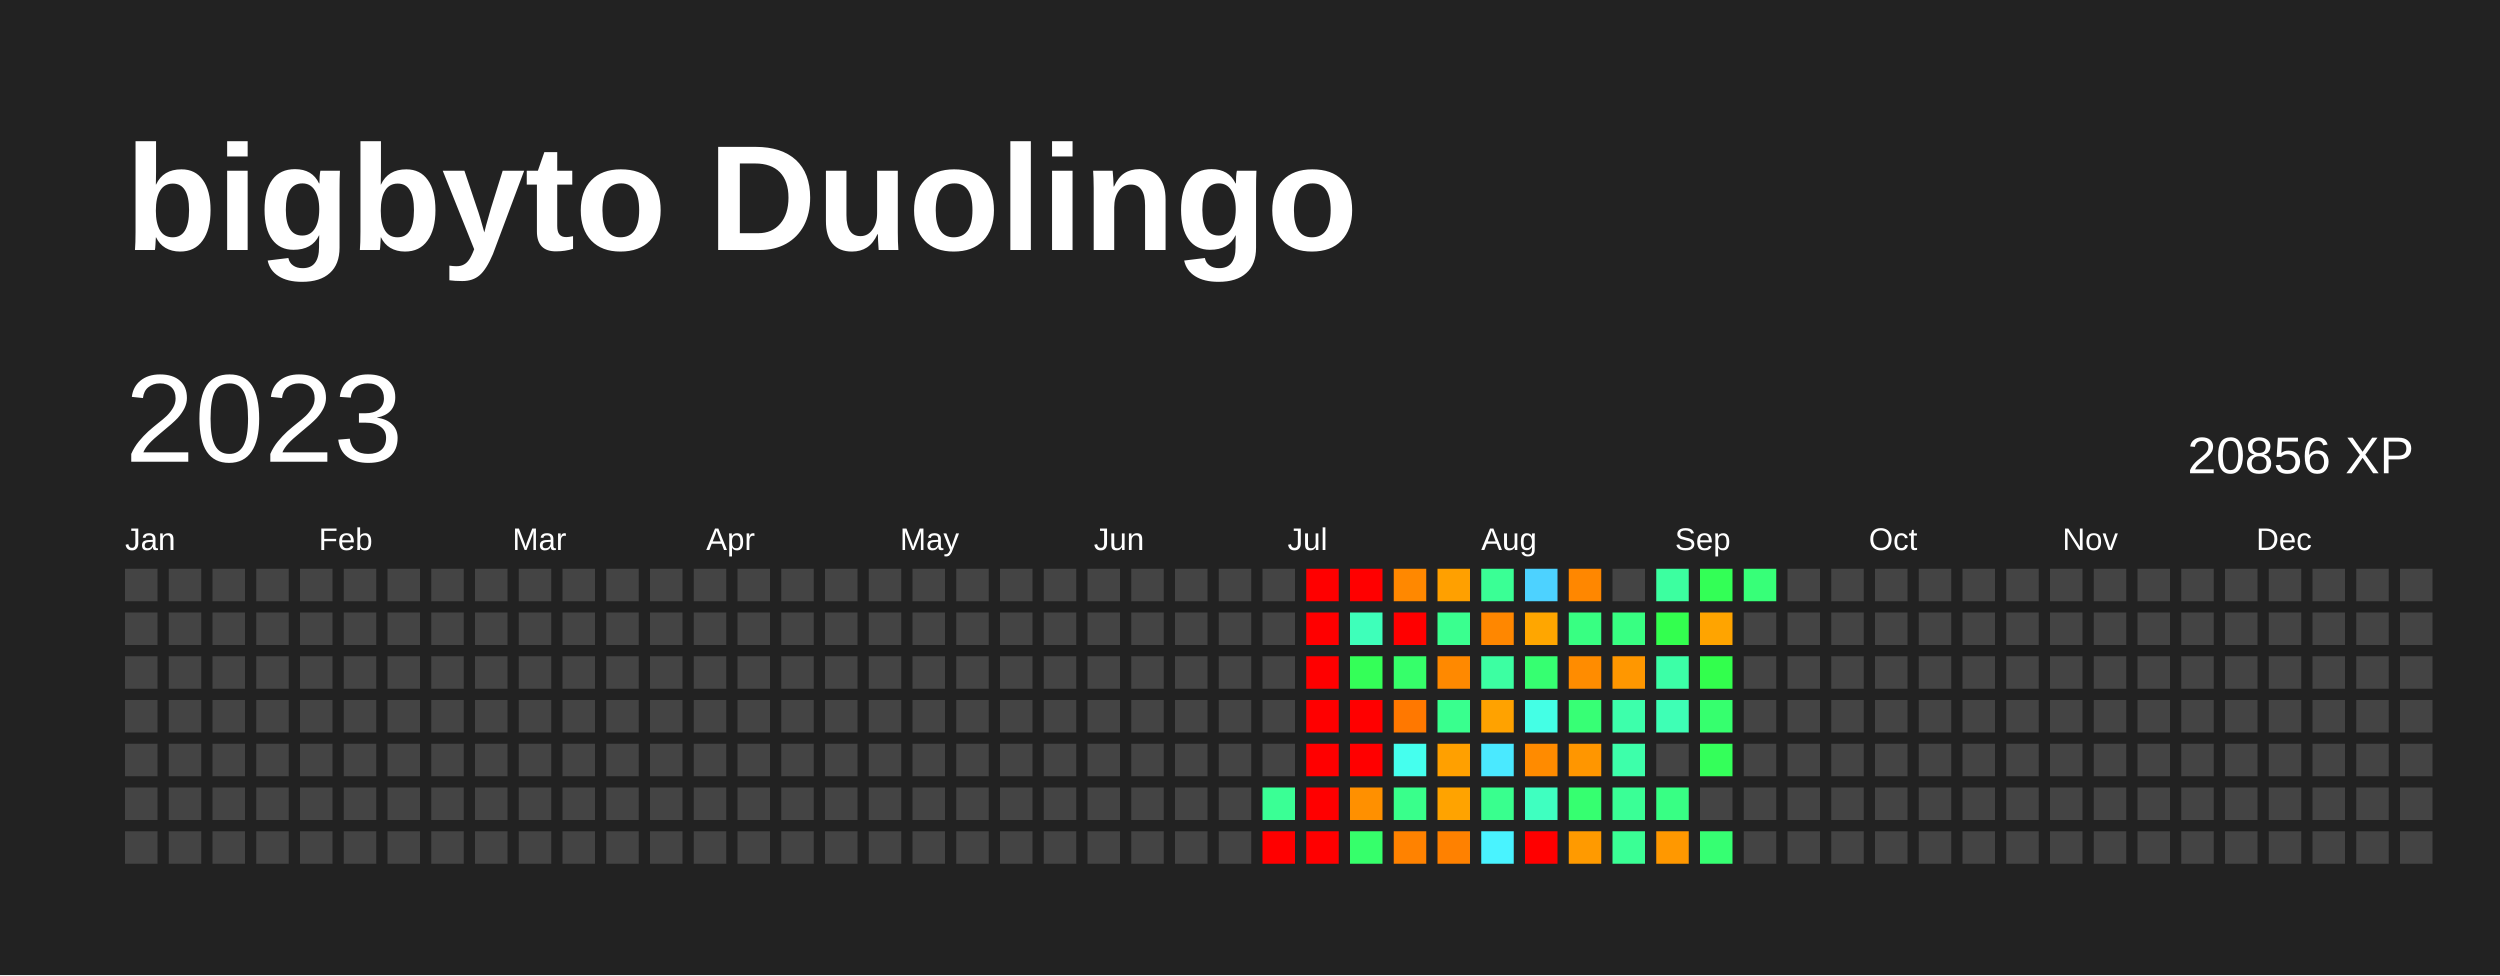
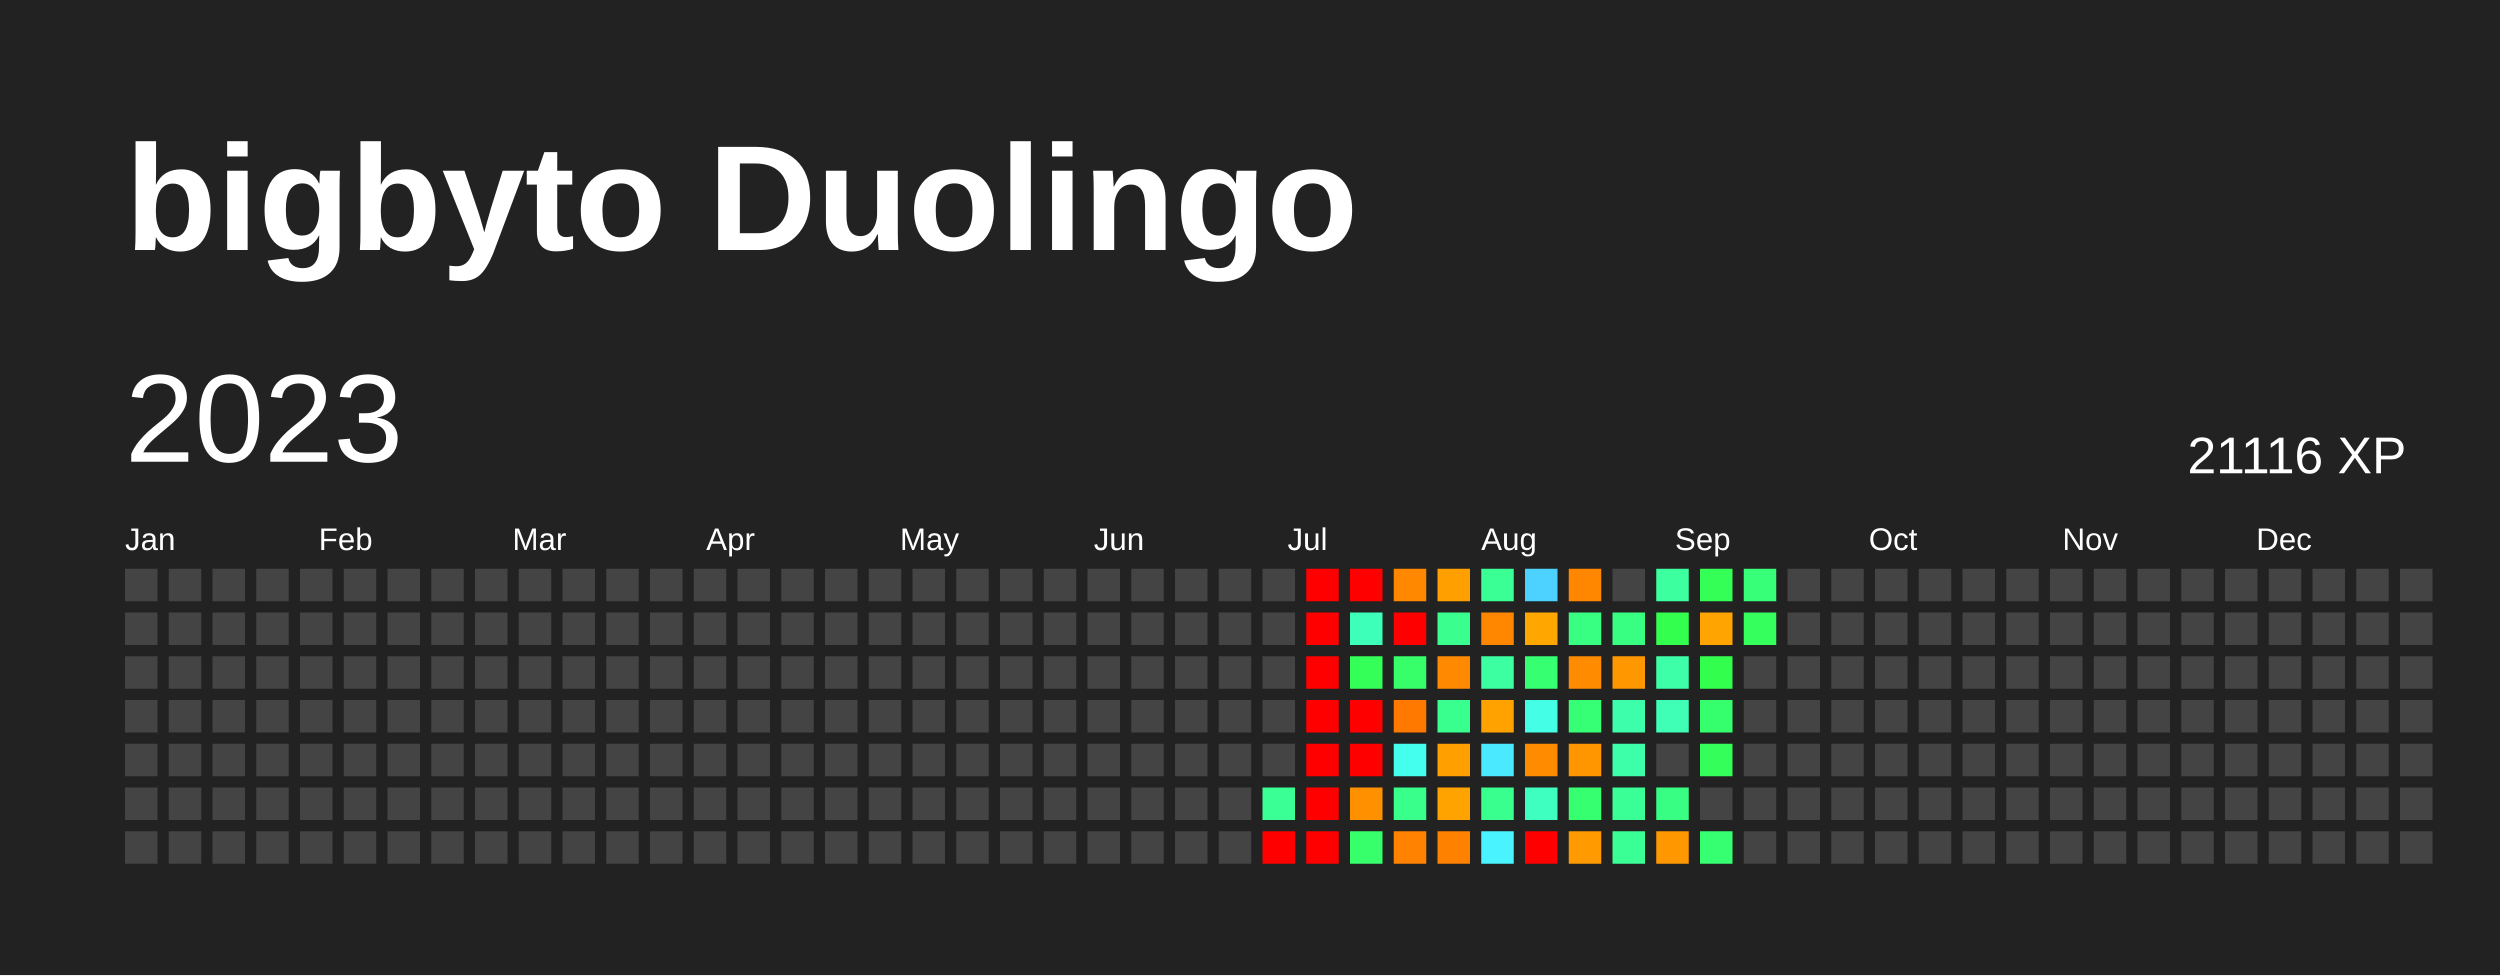
<svg xmlns="http://www.w3.org/2000/svg" baseProfile="full" height="78mm" version="1.1" viewBox="0,0,200,78" width="200mm">
  <defs />
  <rect fill="#222222" height="78" width="200" x="0" y="0" />
  <text fill="#FFFFFF" style="font-size:12px; font-family:Arial; font-weight:bold;" x="10" y="20">bigbyto Duolingo</text>
  <text dominant-baseline="hanging" fill="#FFFFFF" style="font-size:10.0px; font-family:Arial;" x="10" y="30">2023</text>
-   <text dominant-baseline="hanging" fill="#FFFFFF" style="font-size:4.125px; font-family:Arial;" x="175" y="35">20856 XP</text>
+   <text dominant-baseline="hanging" fill="#FFFFFF" style="font-size:4.125px; font-family:Arial;" x="175" y="35">21116 XP</text>
  <text fill="#FFFFFF" style="font-size:2.5px; font-family:Arial" x="10.0" y="44">Jan</text>
  <text fill="#FFFFFF" style="font-size:2.5px; font-family:Arial" x="25.5" y="44">Feb</text>
  <text fill="#FFFFFF" style="font-size:2.5px; font-family:Arial" x="41.0" y="44">Mar</text>
  <text fill="#FFFFFF" style="font-size:2.5px; font-family:Arial" x="56.5" y="44">Apr</text>
  <text fill="#FFFFFF" style="font-size:2.5px; font-family:Arial" x="72.0" y="44">May</text>
  <text fill="#FFFFFF" style="font-size:2.5px; font-family:Arial" x="87.5" y="44">Jun</text>
  <text fill="#FFFFFF" style="font-size:2.5px; font-family:Arial" x="103.0" y="44">Jul</text>
  <text fill="#FFFFFF" style="font-size:2.5px; font-family:Arial" x="118.5" y="44">Aug</text>
  <text fill="#FFFFFF" style="font-size:2.5px; font-family:Arial" x="134.0" y="44">Sep</text>
  <text fill="#FFFFFF" style="font-size:2.5px; font-family:Arial" x="149.5" y="44">Oct</text>
  <text fill="#FFFFFF" style="font-size:2.5px; font-family:Arial" x="165.0" y="44">Nov</text>
  <text fill="#FFFFFF" style="font-size:2.5px; font-family:Arial" x="180.5" y="44">Dec</text>
  <rect fill="#444444" height="2.6" width="2.6" x="10.0" y="45.5" />
  <rect fill="#444444" height="2.6" width="2.6" x="10.0" y="49.0" />
  <rect fill="#444444" height="2.6" width="2.6" x="10.0" y="52.5" />
  <rect fill="#444444" height="2.6" width="2.6" x="10.0" y="56.0" />
  <rect fill="#444444" height="2.6" width="2.6" x="10.0" y="59.5" />
  <rect fill="#444444" height="2.6" width="2.6" x="10.0" y="63.0" />
  <rect fill="#444444" height="2.6" width="2.6" x="10.0" y="66.5" />
  <rect fill="#444444" height="2.6" width="2.6" x="13.5" y="45.5" />
  <rect fill="#444444" height="2.6" width="2.6" x="13.5" y="49.0" />
  <rect fill="#444444" height="2.6" width="2.6" x="13.5" y="52.5" />
  <rect fill="#444444" height="2.6" width="2.6" x="13.5" y="56.0" />
  <rect fill="#444444" height="2.6" width="2.6" x="13.5" y="59.5" />
  <rect fill="#444444" height="2.6" width="2.6" x="13.5" y="63.0" />
  <rect fill="#444444" height="2.6" width="2.6" x="13.5" y="66.5" />
  <rect fill="#444444" height="2.6" width="2.6" x="17.0" y="45.5" />
  <rect fill="#444444" height="2.6" width="2.6" x="17.0" y="49.0" />
  <rect fill="#444444" height="2.6" width="2.6" x="17.0" y="52.5" />
  <rect fill="#444444" height="2.6" width="2.6" x="17.0" y="56.0" />
  <rect fill="#444444" height="2.6" width="2.6" x="17.0" y="59.5" />
  <rect fill="#444444" height="2.6" width="2.6" x="17.0" y="63.0" />
  <rect fill="#444444" height="2.6" width="2.6" x="17.0" y="66.5" />
  <rect fill="#444444" height="2.6" width="2.6" x="20.5" y="45.5" />
  <rect fill="#444444" height="2.6" width="2.6" x="20.5" y="49.0" />
  <rect fill="#444444" height="2.6" width="2.6" x="20.5" y="52.5" />
  <rect fill="#444444" height="2.6" width="2.6" x="20.5" y="56.0" />
  <rect fill="#444444" height="2.6" width="2.6" x="20.5" y="59.5" />
  <rect fill="#444444" height="2.6" width="2.6" x="20.5" y="63.0" />
  <rect fill="#444444" height="2.6" width="2.6" x="20.5" y="66.5" />
  <rect fill="#444444" height="2.6" width="2.6" x="24.0" y="45.5" />
  <rect fill="#444444" height="2.6" width="2.6" x="24.0" y="49.0" />
  <rect fill="#444444" height="2.6" width="2.6" x="24.0" y="52.5" />
  <rect fill="#444444" height="2.6" width="2.6" x="24.0" y="56.0" />
  <rect fill="#444444" height="2.6" width="2.6" x="24.0" y="59.5" />
  <rect fill="#444444" height="2.6" width="2.6" x="24.0" y="63.0" />
  <rect fill="#444444" height="2.6" width="2.6" x="24.0" y="66.5" />
  <rect fill="#444444" height="2.6" width="2.6" x="27.5" y="45.5" />
  <rect fill="#444444" height="2.6" width="2.6" x="27.5" y="49.0" />
  <rect fill="#444444" height="2.6" width="2.6" x="27.5" y="52.5" />
  <rect fill="#444444" height="2.6" width="2.6" x="27.5" y="56.0" />
  <rect fill="#444444" height="2.6" width="2.6" x="27.5" y="59.5" />
  <rect fill="#444444" height="2.6" width="2.6" x="27.5" y="63.0" />
  <rect fill="#444444" height="2.6" width="2.6" x="27.5" y="66.5" />
  <rect fill="#444444" height="2.6" width="2.6" x="31.0" y="45.5" />
  <rect fill="#444444" height="2.6" width="2.6" x="31.0" y="49.0" />
  <rect fill="#444444" height="2.6" width="2.6" x="31.0" y="52.5" />
  <rect fill="#444444" height="2.6" width="2.6" x="31.0" y="56.0" />
  <rect fill="#444444" height="2.6" width="2.6" x="31.0" y="59.5" />
  <rect fill="#444444" height="2.6" width="2.6" x="31.0" y="63.0" />
  <rect fill="#444444" height="2.6" width="2.6" x="31.0" y="66.5" />
  <rect fill="#444444" height="2.6" width="2.6" x="34.5" y="45.5" />
  <rect fill="#444444" height="2.6" width="2.6" x="34.5" y="49.0" />
  <rect fill="#444444" height="2.6" width="2.6" x="34.5" y="52.5" />
  <rect fill="#444444" height="2.6" width="2.6" x="34.5" y="56.0" />
  <rect fill="#444444" height="2.6" width="2.6" x="34.5" y="59.5" />
  <rect fill="#444444" height="2.6" width="2.6" x="34.5" y="63.0" />
  <rect fill="#444444" height="2.6" width="2.6" x="34.5" y="66.5" />
  <rect fill="#444444" height="2.6" width="2.6" x="38.0" y="45.5" />
  <rect fill="#444444" height="2.6" width="2.6" x="38.0" y="49.0" />
  <rect fill="#444444" height="2.6" width="2.6" x="38.0" y="52.5" />
  <rect fill="#444444" height="2.6" width="2.6" x="38.0" y="56.0" />
  <rect fill="#444444" height="2.6" width="2.6" x="38.0" y="59.5" />
  <rect fill="#444444" height="2.6" width="2.6" x="38.0" y="63.0" />
  <rect fill="#444444" height="2.6" width="2.6" x="38.0" y="66.5" />
  <rect fill="#444444" height="2.6" width="2.6" x="41.5" y="45.5" />
  <rect fill="#444444" height="2.6" width="2.6" x="41.5" y="49.0" />
  <rect fill="#444444" height="2.6" width="2.6" x="41.5" y="52.5" />
  <rect fill="#444444" height="2.6" width="2.6" x="41.5" y="56.0" />
  <rect fill="#444444" height="2.6" width="2.6" x="41.5" y="59.5" />
  <rect fill="#444444" height="2.6" width="2.6" x="41.5" y="63.0" />
  <rect fill="#444444" height="2.6" width="2.6" x="41.5" y="66.5" />
  <rect fill="#444444" height="2.6" width="2.6" x="45.0" y="45.5" />
  <rect fill="#444444" height="2.6" width="2.6" x="45.0" y="49.0" />
  <rect fill="#444444" height="2.6" width="2.6" x="45.0" y="52.5" />
  <rect fill="#444444" height="2.6" width="2.6" x="45.0" y="56.0" />
  <rect fill="#444444" height="2.6" width="2.6" x="45.0" y="59.5" />
  <rect fill="#444444" height="2.6" width="2.6" x="45.0" y="63.0" />
  <rect fill="#444444" height="2.6" width="2.6" x="45.0" y="66.5" />
  <rect fill="#444444" height="2.6" width="2.6" x="48.5" y="45.5" />
  <rect fill="#444444" height="2.6" width="2.6" x="48.5" y="49.0" />
  <rect fill="#444444" height="2.6" width="2.6" x="48.5" y="52.5" />
  <rect fill="#444444" height="2.6" width="2.6" x="48.5" y="56.0" />
  <rect fill="#444444" height="2.6" width="2.6" x="48.5" y="59.5" />
  <rect fill="#444444" height="2.6" width="2.6" x="48.5" y="63.0" />
  <rect fill="#444444" height="2.6" width="2.6" x="48.5" y="66.5" />
  <rect fill="#444444" height="2.6" width="2.6" x="52.0" y="45.5" />
  <rect fill="#444444" height="2.6" width="2.6" x="52.0" y="49.0" />
  <rect fill="#444444" height="2.6" width="2.6" x="52.0" y="52.5" />
  <rect fill="#444444" height="2.6" width="2.6" x="52.0" y="56.0" />
  <rect fill="#444444" height="2.6" width="2.6" x="52.0" y="59.5" />
  <rect fill="#444444" height="2.6" width="2.6" x="52.0" y="63.0" />
  <rect fill="#444444" height="2.6" width="2.6" x="52.0" y="66.5" />
  <rect fill="#444444" height="2.6" width="2.6" x="55.5" y="45.5" />
  <rect fill="#444444" height="2.6" width="2.6" x="55.5" y="49.0" />
  <rect fill="#444444" height="2.6" width="2.6" x="55.5" y="52.5" />
  <rect fill="#444444" height="2.6" width="2.6" x="55.5" y="56.0" />
  <rect fill="#444444" height="2.6" width="2.6" x="55.5" y="59.5" />
  <rect fill="#444444" height="2.6" width="2.6" x="55.5" y="63.0" />
  <rect fill="#444444" height="2.6" width="2.6" x="55.5" y="66.5" />
  <rect fill="#444444" height="2.6" width="2.6" x="59.0" y="45.5" />
  <rect fill="#444444" height="2.6" width="2.6" x="59.0" y="49.0" />
  <rect fill="#444444" height="2.6" width="2.6" x="59.0" y="52.5" />
  <rect fill="#444444" height="2.6" width="2.6" x="59.0" y="56.0" />
  <rect fill="#444444" height="2.6" width="2.6" x="59.0" y="59.5" />
  <rect fill="#444444" height="2.6" width="2.6" x="59.0" y="63.0" />
  <rect fill="#444444" height="2.6" width="2.6" x="59.0" y="66.5" />
  <rect fill="#444444" height="2.6" width="2.6" x="62.5" y="45.5" />
  <rect fill="#444444" height="2.6" width="2.6" x="62.5" y="49.0" />
  <rect fill="#444444" height="2.6" width="2.6" x="62.5" y="52.5" />
  <rect fill="#444444" height="2.6" width="2.6" x="62.5" y="56.0" />
  <rect fill="#444444" height="2.6" width="2.6" x="62.5" y="59.5" />
  <rect fill="#444444" height="2.6" width="2.6" x="62.5" y="63.0" />
  <rect fill="#444444" height="2.6" width="2.6" x="62.5" y="66.5" />
  <rect fill="#444444" height="2.6" width="2.6" x="66.0" y="45.5" />
  <rect fill="#444444" height="2.6" width="2.6" x="66.0" y="49.0" />
  <rect fill="#444444" height="2.6" width="2.6" x="66.0" y="52.5" />
  <rect fill="#444444" height="2.6" width="2.6" x="66.0" y="56.0" />
  <rect fill="#444444" height="2.6" width="2.6" x="66.0" y="59.5" />
  <rect fill="#444444" height="2.6" width="2.6" x="66.0" y="63.0" />
  <rect fill="#444444" height="2.6" width="2.6" x="66.0" y="66.5" />
  <rect fill="#444444" height="2.6" width="2.6" x="69.5" y="45.5" />
  <rect fill="#444444" height="2.6" width="2.6" x="69.5" y="49.0" />
  <rect fill="#444444" height="2.6" width="2.6" x="69.5" y="52.5" />
  <rect fill="#444444" height="2.6" width="2.6" x="69.5" y="56.0" />
  <rect fill="#444444" height="2.6" width="2.6" x="69.5" y="59.5" />
  <rect fill="#444444" height="2.6" width="2.6" x="69.5" y="63.0" />
  <rect fill="#444444" height="2.6" width="2.6" x="69.5" y="66.5" />
  <rect fill="#444444" height="2.6" width="2.6" x="73.0" y="45.5" />
  <rect fill="#444444" height="2.6" width="2.6" x="73.0" y="49.0" />
  <rect fill="#444444" height="2.6" width="2.6" x="73.0" y="52.5" />
  <rect fill="#444444" height="2.6" width="2.6" x="73.0" y="56.0" />
  <rect fill="#444444" height="2.6" width="2.6" x="73.0" y="59.5" />
  <rect fill="#444444" height="2.6" width="2.6" x="73.0" y="63.0" />
  <rect fill="#444444" height="2.6" width="2.6" x="73.0" y="66.5" />
  <rect fill="#444444" height="2.6" width="2.6" x="76.5" y="45.5" />
  <rect fill="#444444" height="2.6" width="2.6" x="76.5" y="49.0" />
  <rect fill="#444444" height="2.6" width="2.6" x="76.5" y="52.5" />
  <rect fill="#444444" height="2.6" width="2.6" x="76.5" y="56.0" />
  <rect fill="#444444" height="2.6" width="2.6" x="76.5" y="59.5" />
  <rect fill="#444444" height="2.6" width="2.6" x="76.5" y="63.0" />
  <rect fill="#444444" height="2.6" width="2.6" x="76.5" y="66.5" />
  <rect fill="#444444" height="2.6" width="2.6" x="80.0" y="45.5" />
  <rect fill="#444444" height="2.6" width="2.6" x="80.0" y="49.0" />
  <rect fill="#444444" height="2.6" width="2.6" x="80.0" y="52.5" />
  <rect fill="#444444" height="2.6" width="2.6" x="80.0" y="56.0" />
  <rect fill="#444444" height="2.6" width="2.6" x="80.0" y="59.5" />
  <rect fill="#444444" height="2.6" width="2.6" x="80.0" y="63.0" />
  <rect fill="#444444" height="2.6" width="2.6" x="80.0" y="66.5" />
  <rect fill="#444444" height="2.6" width="2.6" x="83.5" y="45.5" />
  <rect fill="#444444" height="2.6" width="2.6" x="83.5" y="49.0" />
  <rect fill="#444444" height="2.6" width="2.6" x="83.5" y="52.5" />
  <rect fill="#444444" height="2.6" width="2.6" x="83.5" y="56.0" />
  <rect fill="#444444" height="2.6" width="2.6" x="83.5" y="59.5" />
  <rect fill="#444444" height="2.6" width="2.6" x="83.5" y="63.0" />
  <rect fill="#444444" height="2.6" width="2.6" x="83.5" y="66.5" />
  <rect fill="#444444" height="2.6" width="2.6" x="87.0" y="45.5" />
  <rect fill="#444444" height="2.6" width="2.6" x="87.0" y="49.0" />
  <rect fill="#444444" height="2.6" width="2.6" x="87.0" y="52.5" />
  <rect fill="#444444" height="2.6" width="2.6" x="87.0" y="56.0" />
  <rect fill="#444444" height="2.6" width="2.6" x="87.0" y="59.5" />
  <rect fill="#444444" height="2.6" width="2.6" x="87.0" y="63.0" />
  <rect fill="#444444" height="2.6" width="2.6" x="87.0" y="66.5" />
  <rect fill="#444444" height="2.6" width="2.6" x="90.5" y="45.5" />
  <rect fill="#444444" height="2.6" width="2.6" x="90.5" y="49.0" />
  <rect fill="#444444" height="2.6" width="2.6" x="90.5" y="52.5" />
  <rect fill="#444444" height="2.6" width="2.6" x="90.5" y="56.0" />
  <rect fill="#444444" height="2.6" width="2.6" x="90.5" y="59.5" />
  <rect fill="#444444" height="2.6" width="2.6" x="90.5" y="63.0" />
  <rect fill="#444444" height="2.6" width="2.6" x="90.5" y="66.5" />
  <rect fill="#444444" height="2.6" width="2.6" x="94.0" y="45.5" />
  <rect fill="#444444" height="2.6" width="2.6" x="94.0" y="49.0" />
  <rect fill="#444444" height="2.6" width="2.6" x="94.0" y="52.5" />
  <rect fill="#444444" height="2.6" width="2.6" x="94.0" y="56.0" />
  <rect fill="#444444" height="2.6" width="2.6" x="94.0" y="59.5" />
  <rect fill="#444444" height="2.6" width="2.6" x="94.0" y="63.0" />
  <rect fill="#444444" height="2.6" width="2.6" x="94.0" y="66.5" />
  <rect fill="#444444" height="2.6" width="2.6" x="97.5" y="45.5" />
  <rect fill="#444444" height="2.6" width="2.6" x="97.5" y="49.0" />
  <rect fill="#444444" height="2.6" width="2.6" x="97.5" y="52.5" />
  <rect fill="#444444" height="2.6" width="2.6" x="97.5" y="56.0" />
  <rect fill="#444444" height="2.6" width="2.6" x="97.5" y="59.5" />
  <rect fill="#444444" height="2.6" width="2.6" x="97.5" y="63.0" />
  <rect fill="#444444" height="2.6" width="2.6" x="97.5" y="66.5" />
  <rect fill="#444444" height="2.6" width="2.6" x="101.0" y="45.5" />
  <rect fill="#444444" height="2.6" width="2.6" x="101.0" y="49.0" />
  <rect fill="#444444" height="2.6" width="2.6" x="101.0" y="52.5" />
  <rect fill="#444444" height="2.6" width="2.6" x="101.0" y="56.0" />
  <rect fill="#444444" height="2.6" width="2.6" x="101.0" y="59.5" />
  <rect fill="#3aff95" height="2.6" width="2.6" x="101.0" y="63.0" />
  <rect fill="red" height="2.6" width="2.6" x="101.0" y="66.5" />
  <rect fill="red" height="2.6" width="2.6" x="104.5" y="45.5" />
  <rect fill="red" height="2.6" width="2.6" x="104.5" y="49.0" />
  <rect fill="red" height="2.6" width="2.6" x="104.5" y="52.5" />
  <rect fill="red" height="2.6" width="2.6" x="104.5" y="56.0" />
  <rect fill="red" height="2.6" width="2.6" x="104.5" y="59.5" />
  <rect fill="red" height="2.6" width="2.6" x="104.5" y="63.0" />
  <rect fill="red" height="2.6" width="2.6" x="104.5" y="66.5" />
  <rect fill="red" height="2.6" width="2.6" x="108.0" y="45.5" />
  <rect fill="#3effba" height="2.6" width="2.6" x="108.0" y="49.0" />
  <rect fill="#34ff58" height="2.6" width="2.6" x="108.0" y="52.5" />
  <rect fill="red" height="2.6" width="2.6" x="108.0" y="56.0" />
  <rect fill="red" height="2.6" width="2.6" x="108.0" y="59.5" />
  <rect fill="#ff9000" height="2.6" width="2.6" x="108.0" y="63.0" />
  <rect fill="#36ff6b" height="2.6" width="2.6" x="108.0" y="66.5" />
  <rect fill="#ff8800" height="2.6" width="2.6" x="111.5" y="45.5" />
  <rect fill="red" height="2.6" width="2.6" x="111.5" y="49.0" />
  <rect fill="#36ff6a" height="2.6" width="2.6" x="111.5" y="52.5" />
  <rect fill="#ff7800" height="2.6" width="2.6" x="111.5" y="56.0" />
  <rect fill="#45ffee" height="2.6" width="2.6" x="111.5" y="59.5" />
  <rect fill="#39ff8b" height="2.6" width="2.6" x="111.5" y="63.0" />
  <rect fill="#ff8200" height="2.6" width="2.6" x="111.5" y="66.5" />
  <rect fill="#ffa000" height="2.6" width="2.6" x="115.0" y="45.5" />
  <rect fill="#3aff8f" height="2.6" width="2.6" x="115.0" y="49.0" />
  <rect fill="#ff8900" height="2.6" width="2.6" x="115.0" y="52.5" />
  <rect fill="#39ff8e" height="2.6" width="2.6" x="115.0" y="56.0" />
  <rect fill="#ffa000" height="2.6" width="2.6" x="115.0" y="59.5" />
  <rect fill="#ffa300" height="2.6" width="2.6" x="115.0" y="63.0" />
  <rect fill="#ff8100" height="2.6" width="2.6" x="115.0" y="66.5" />
  <rect fill="#3aff95" height="2.6" width="2.6" x="118.5" y="45.5" />
  <rect fill="#ff8700" height="2.6" width="2.6" x="118.5" y="49.0" />
  <rect fill="#3cffa2" height="2.6" width="2.6" x="118.5" y="52.5" />
  <rect fill="#ffa200" height="2.6" width="2.6" x="118.5" y="56.0" />
  <rect fill="#4ae9ff" height="2.6" width="2.6" x="118.5" y="59.5" />
  <rect fill="#39ff8e" height="2.6" width="2.6" x="118.5" y="63.0" />
  <rect fill="#49f3ff" height="2.6" width="2.6" x="118.5" y="66.5" />
  <rect fill="#4dd2ff" height="2.6" width="2.6" x="122.0" y="45.5" />
  <rect fill="#ffa600" height="2.6" width="2.6" x="122.0" y="49.0" />
  <rect fill="#36ff71" height="2.6" width="2.6" x="122.0" y="52.5" />
  <rect fill="#44ffe5" height="2.6" width="2.6" x="122.0" y="56.0" />
  <rect fill="#ff8b00" height="2.6" width="2.6" x="122.0" y="59.5" />
  <rect fill="#3fffc0" height="2.6" width="2.6" x="122.0" y="63.0" />
  <rect fill="red" height="2.6" width="2.6" x="122.0" y="66.5" />
  <rect fill="#ff8700" height="2.6" width="2.6" x="125.5" y="45.5" />
  <rect fill="#38ff82" height="2.6" width="2.6" x="125.5" y="49.0" />
  <rect fill="#ff8c00" height="2.6" width="2.6" x="125.5" y="52.5" />
  <rect fill="#37ff75" height="2.6" width="2.6" x="125.5" y="56.0" />
  <rect fill="#ff9600" height="2.6" width="2.6" x="125.5" y="59.5" />
  <rect fill="#36ff70" height="2.6" width="2.6" x="125.5" y="63.0" />
  <rect fill="#ff9a00" height="2.6" width="2.6" x="125.5" y="66.5" />
  <rect fill="#444444" height="2.6" width="2.6" x="129.0" y="45.5" />
  <rect fill="#38ff82" height="2.6" width="2.6" x="129.0" y="49.0" />
  <rect fill="#ff9700" height="2.6" width="2.6" x="129.0" y="52.5" />
  <rect fill="#3dffab" height="2.6" width="2.6" x="129.0" y="56.0" />
  <rect fill="#3dffaa" height="2.6" width="2.6" x="129.0" y="59.5" />
  <rect fill="#3aff96" height="2.6" width="2.6" x="129.0" y="63.0" />
  <rect fill="#3aff95" height="2.6" width="2.6" x="129.0" y="66.5" />
  <rect fill="#3cffa0" height="2.6" width="2.6" x="132.5" y="45.5" />
  <rect fill="#33ff4f" height="2.6" width="2.6" x="132.5" y="49.0" />
  <rect fill="#3cffa7" height="2.6" width="2.6" x="132.5" y="52.5" />
  <rect fill="#3effb5" height="2.6" width="2.6" x="132.5" y="56.0" />
  <rect fill="#444444" height="2.6" width="2.6" x="132.5" y="59.5" />
  <rect fill="#38ff84" height="2.6" width="2.6" x="132.5" y="63.0" />
  <rect fill="#ff9800" height="2.6" width="2.6" x="132.5" y="66.5" />
  <rect fill="#33ff56" height="2.6" width="2.6" x="136.0" y="45.5" />
  <rect fill="#ffa400" height="2.6" width="2.6" x="136.0" y="49.0" />
  <rect fill="#32ff4d" height="2.6" width="2.6" x="136.0" y="52.5" />
  <rect fill="#36ff6e" height="2.6" width="2.6" x="136.0" y="56.0" />
  <rect fill="#34ff5a" height="2.6" width="2.6" x="136.0" y="59.5" />
  <rect fill="#444444" height="2.6" width="2.6" x="136.0" y="63.0" />
  <rect fill="#36ff72" height="2.6" width="2.6" x="136.0" y="66.5" />
  <rect fill="#37ff78" height="2.6" width="2.6" x="139.5" y="45.5" />
-   <rect fill="#444444" height="2.6" width="2.6" x="139.5" y="49.0" />
+   <rect fill="#34ff5d" height="2.6" width="2.6" x="139.5" y="49.0" />
  <rect fill="#444444" height="2.6" width="2.6" x="139.5" y="52.5" />
  <rect fill="#444444" height="2.6" width="2.6" x="139.5" y="56.0" />
  <rect fill="#444444" height="2.6" width="2.6" x="139.5" y="59.5" />
  <rect fill="#444444" height="2.6" width="2.6" x="139.5" y="63.0" />
  <rect fill="#444444" height="2.6" width="2.6" x="139.5" y="66.5" />
  <rect fill="#444444" height="2.6" width="2.6" x="143.0" y="45.5" />
  <rect fill="#444444" height="2.6" width="2.6" x="143.0" y="49.0" />
  <rect fill="#444444" height="2.6" width="2.6" x="143.0" y="52.5" />
  <rect fill="#444444" height="2.6" width="2.6" x="143.0" y="56.0" />
  <rect fill="#444444" height="2.6" width="2.6" x="143.0" y="59.5" />
  <rect fill="#444444" height="2.6" width="2.6" x="143.0" y="63.0" />
  <rect fill="#444444" height="2.6" width="2.6" x="143.0" y="66.5" />
  <rect fill="#444444" height="2.6" width="2.6" x="146.5" y="45.5" />
  <rect fill="#444444" height="2.6" width="2.6" x="146.5" y="49.0" />
  <rect fill="#444444" height="2.6" width="2.6" x="146.5" y="52.5" />
  <rect fill="#444444" height="2.6" width="2.6" x="146.5" y="56.0" />
  <rect fill="#444444" height="2.6" width="2.6" x="146.5" y="59.5" />
  <rect fill="#444444" height="2.6" width="2.6" x="146.5" y="63.0" />
  <rect fill="#444444" height="2.6" width="2.6" x="146.5" y="66.5" />
  <rect fill="#444444" height="2.6" width="2.6" x="150.0" y="45.5" />
  <rect fill="#444444" height="2.6" width="2.6" x="150.0" y="49.0" />
  <rect fill="#444444" height="2.6" width="2.6" x="150.0" y="52.5" />
  <rect fill="#444444" height="2.6" width="2.6" x="150.0" y="56.0" />
  <rect fill="#444444" height="2.6" width="2.6" x="150.0" y="59.5" />
  <rect fill="#444444" height="2.6" width="2.6" x="150.0" y="63.0" />
  <rect fill="#444444" height="2.6" width="2.6" x="150.0" y="66.5" />
  <rect fill="#444444" height="2.6" width="2.6" x="153.5" y="45.5" />
  <rect fill="#444444" height="2.6" width="2.6" x="153.5" y="49.0" />
  <rect fill="#444444" height="2.6" width="2.6" x="153.5" y="52.5" />
  <rect fill="#444444" height="2.6" width="2.6" x="153.5" y="56.0" />
  <rect fill="#444444" height="2.6" width="2.6" x="153.5" y="59.5" />
  <rect fill="#444444" height="2.6" width="2.6" x="153.5" y="63.0" />
  <rect fill="#444444" height="2.6" width="2.6" x="153.5" y="66.5" />
  <rect fill="#444444" height="2.6" width="2.6" x="157.0" y="45.5" />
  <rect fill="#444444" height="2.6" width="2.6" x="157.0" y="49.0" />
  <rect fill="#444444" height="2.6" width="2.6" x="157.0" y="52.5" />
  <rect fill="#444444" height="2.6" width="2.6" x="157.0" y="56.0" />
  <rect fill="#444444" height="2.6" width="2.6" x="157.0" y="59.5" />
  <rect fill="#444444" height="2.6" width="2.6" x="157.0" y="63.0" />
  <rect fill="#444444" height="2.6" width="2.6" x="157.0" y="66.5" />
  <rect fill="#444444" height="2.6" width="2.6" x="160.5" y="45.5" />
  <rect fill="#444444" height="2.6" width="2.6" x="160.5" y="49.0" />
  <rect fill="#444444" height="2.6" width="2.6" x="160.5" y="52.5" />
  <rect fill="#444444" height="2.6" width="2.6" x="160.5" y="56.0" />
  <rect fill="#444444" height="2.6" width="2.6" x="160.5" y="59.5" />
  <rect fill="#444444" height="2.6" width="2.6" x="160.5" y="63.0" />
  <rect fill="#444444" height="2.6" width="2.6" x="160.5" y="66.5" />
  <rect fill="#444444" height="2.6" width="2.6" x="164.0" y="45.5" />
  <rect fill="#444444" height="2.6" width="2.6" x="164.0" y="49.0" />
  <rect fill="#444444" height="2.6" width="2.6" x="164.0" y="52.5" />
  <rect fill="#444444" height="2.6" width="2.6" x="164.0" y="56.0" />
  <rect fill="#444444" height="2.6" width="2.6" x="164.0" y="59.5" />
  <rect fill="#444444" height="2.6" width="2.6" x="164.0" y="63.0" />
  <rect fill="#444444" height="2.6" width="2.6" x="164.0" y="66.5" />
  <rect fill="#444444" height="2.6" width="2.6" x="167.5" y="45.5" />
  <rect fill="#444444" height="2.6" width="2.6" x="167.5" y="49.0" />
  <rect fill="#444444" height="2.6" width="2.6" x="167.5" y="52.5" />
  <rect fill="#444444" height="2.6" width="2.6" x="167.5" y="56.0" />
  <rect fill="#444444" height="2.6" width="2.6" x="167.5" y="59.5" />
  <rect fill="#444444" height="2.6" width="2.6" x="167.5" y="63.0" />
  <rect fill="#444444" height="2.6" width="2.6" x="167.5" y="66.5" />
  <rect fill="#444444" height="2.6" width="2.6" x="171.0" y="45.5" />
  <rect fill="#444444" height="2.6" width="2.6" x="171.0" y="49.0" />
  <rect fill="#444444" height="2.6" width="2.6" x="171.0" y="52.5" />
  <rect fill="#444444" height="2.6" width="2.6" x="171.0" y="56.0" />
  <rect fill="#444444" height="2.6" width="2.6" x="171.0" y="59.5" />
  <rect fill="#444444" height="2.6" width="2.6" x="171.0" y="63.0" />
  <rect fill="#444444" height="2.6" width="2.6" x="171.0" y="66.5" />
  <rect fill="#444444" height="2.6" width="2.6" x="174.5" y="45.5" />
  <rect fill="#444444" height="2.6" width="2.6" x="174.5" y="49.0" />
  <rect fill="#444444" height="2.6" width="2.6" x="174.5" y="52.5" />
  <rect fill="#444444" height="2.6" width="2.6" x="174.5" y="56.0" />
  <rect fill="#444444" height="2.6" width="2.6" x="174.5" y="59.5" />
  <rect fill="#444444" height="2.6" width="2.6" x="174.5" y="63.0" />
  <rect fill="#444444" height="2.6" width="2.6" x="174.5" y="66.5" />
  <rect fill="#444444" height="2.6" width="2.6" x="178.0" y="45.5" />
  <rect fill="#444444" height="2.6" width="2.6" x="178.0" y="49.0" />
  <rect fill="#444444" height="2.6" width="2.6" x="178.0" y="52.5" />
  <rect fill="#444444" height="2.6" width="2.6" x="178.0" y="56.0" />
  <rect fill="#444444" height="2.6" width="2.6" x="178.0" y="59.5" />
  <rect fill="#444444" height="2.6" width="2.6" x="178.0" y="63.0" />
  <rect fill="#444444" height="2.6" width="2.6" x="178.0" y="66.5" />
  <rect fill="#444444" height="2.6" width="2.6" x="181.5" y="45.5" />
  <rect fill="#444444" height="2.6" width="2.6" x="181.5" y="49.0" />
  <rect fill="#444444" height="2.6" width="2.6" x="181.5" y="52.5" />
  <rect fill="#444444" height="2.6" width="2.6" x="181.5" y="56.0" />
  <rect fill="#444444" height="2.6" width="2.6" x="181.5" y="59.5" />
  <rect fill="#444444" height="2.6" width="2.6" x="181.5" y="63.0" />
  <rect fill="#444444" height="2.6" width="2.6" x="181.5" y="66.5" />
  <rect fill="#444444" height="2.6" width="2.6" x="185.0" y="45.5" />
  <rect fill="#444444" height="2.6" width="2.6" x="185.0" y="49.0" />
  <rect fill="#444444" height="2.6" width="2.6" x="185.0" y="52.5" />
  <rect fill="#444444" height="2.6" width="2.6" x="185.0" y="56.0" />
  <rect fill="#444444" height="2.6" width="2.6" x="185.0" y="59.5" />
  <rect fill="#444444" height="2.6" width="2.6" x="185.0" y="63.0" />
  <rect fill="#444444" height="2.6" width="2.6" x="185.0" y="66.5" />
  <rect fill="#444444" height="2.6" width="2.6" x="188.5" y="45.5" />
  <rect fill="#444444" height="2.6" width="2.6" x="188.5" y="49.0" />
  <rect fill="#444444" height="2.6" width="2.6" x="188.5" y="52.5" />
  <rect fill="#444444" height="2.6" width="2.6" x="188.5" y="56.0" />
  <rect fill="#444444" height="2.6" width="2.6" x="188.5" y="59.5" />
  <rect fill="#444444" height="2.6" width="2.6" x="188.5" y="63.0" />
  <rect fill="#444444" height="2.6" width="2.6" x="188.5" y="66.5" />
  <rect fill="#444444" height="2.6" width="2.6" x="192.0" y="45.5" />
  <rect fill="#444444" height="2.6" width="2.6" x="192.0" y="49.0" />
  <rect fill="#444444" height="2.6" width="2.6" x="192.0" y="52.5" />
  <rect fill="#444444" height="2.6" width="2.6" x="192.0" y="56.0" />
  <rect fill="#444444" height="2.6" width="2.6" x="192.0" y="59.5" />
  <rect fill="#444444" height="2.6" width="2.6" x="192.0" y="63.0" />
  <rect fill="#444444" height="2.6" width="2.6" x="192.0" y="66.5" />
</svg>
